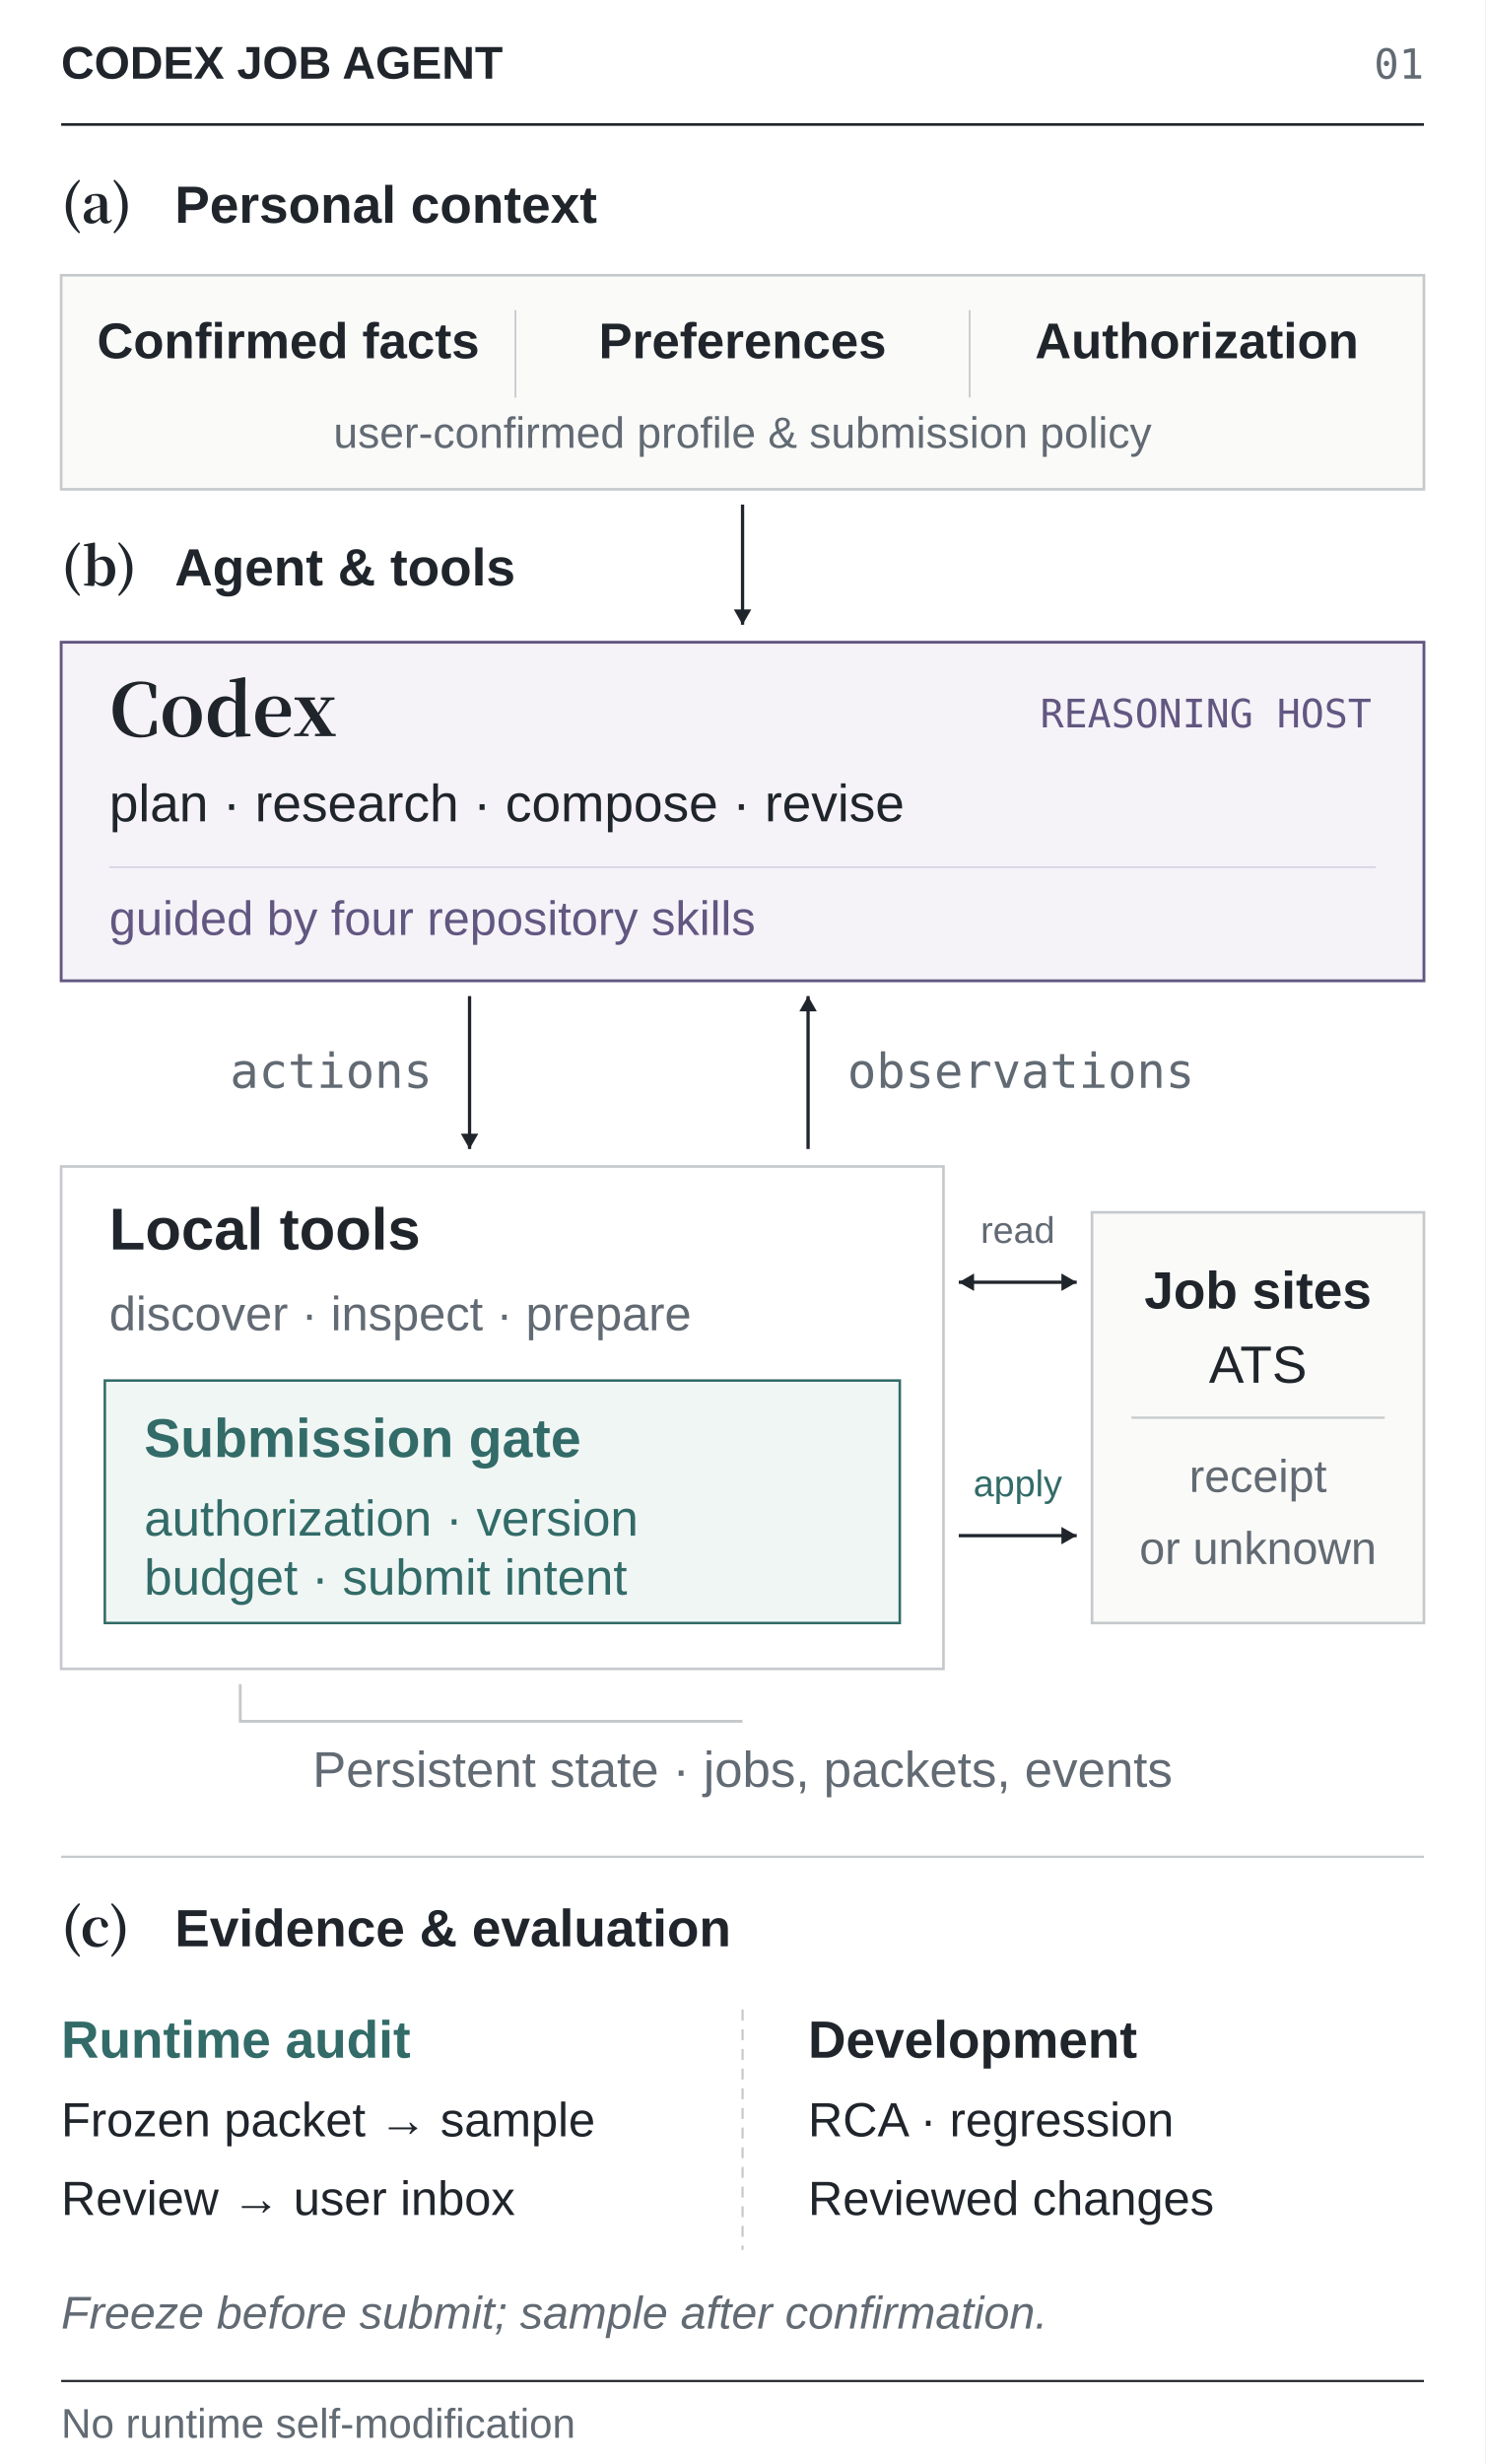
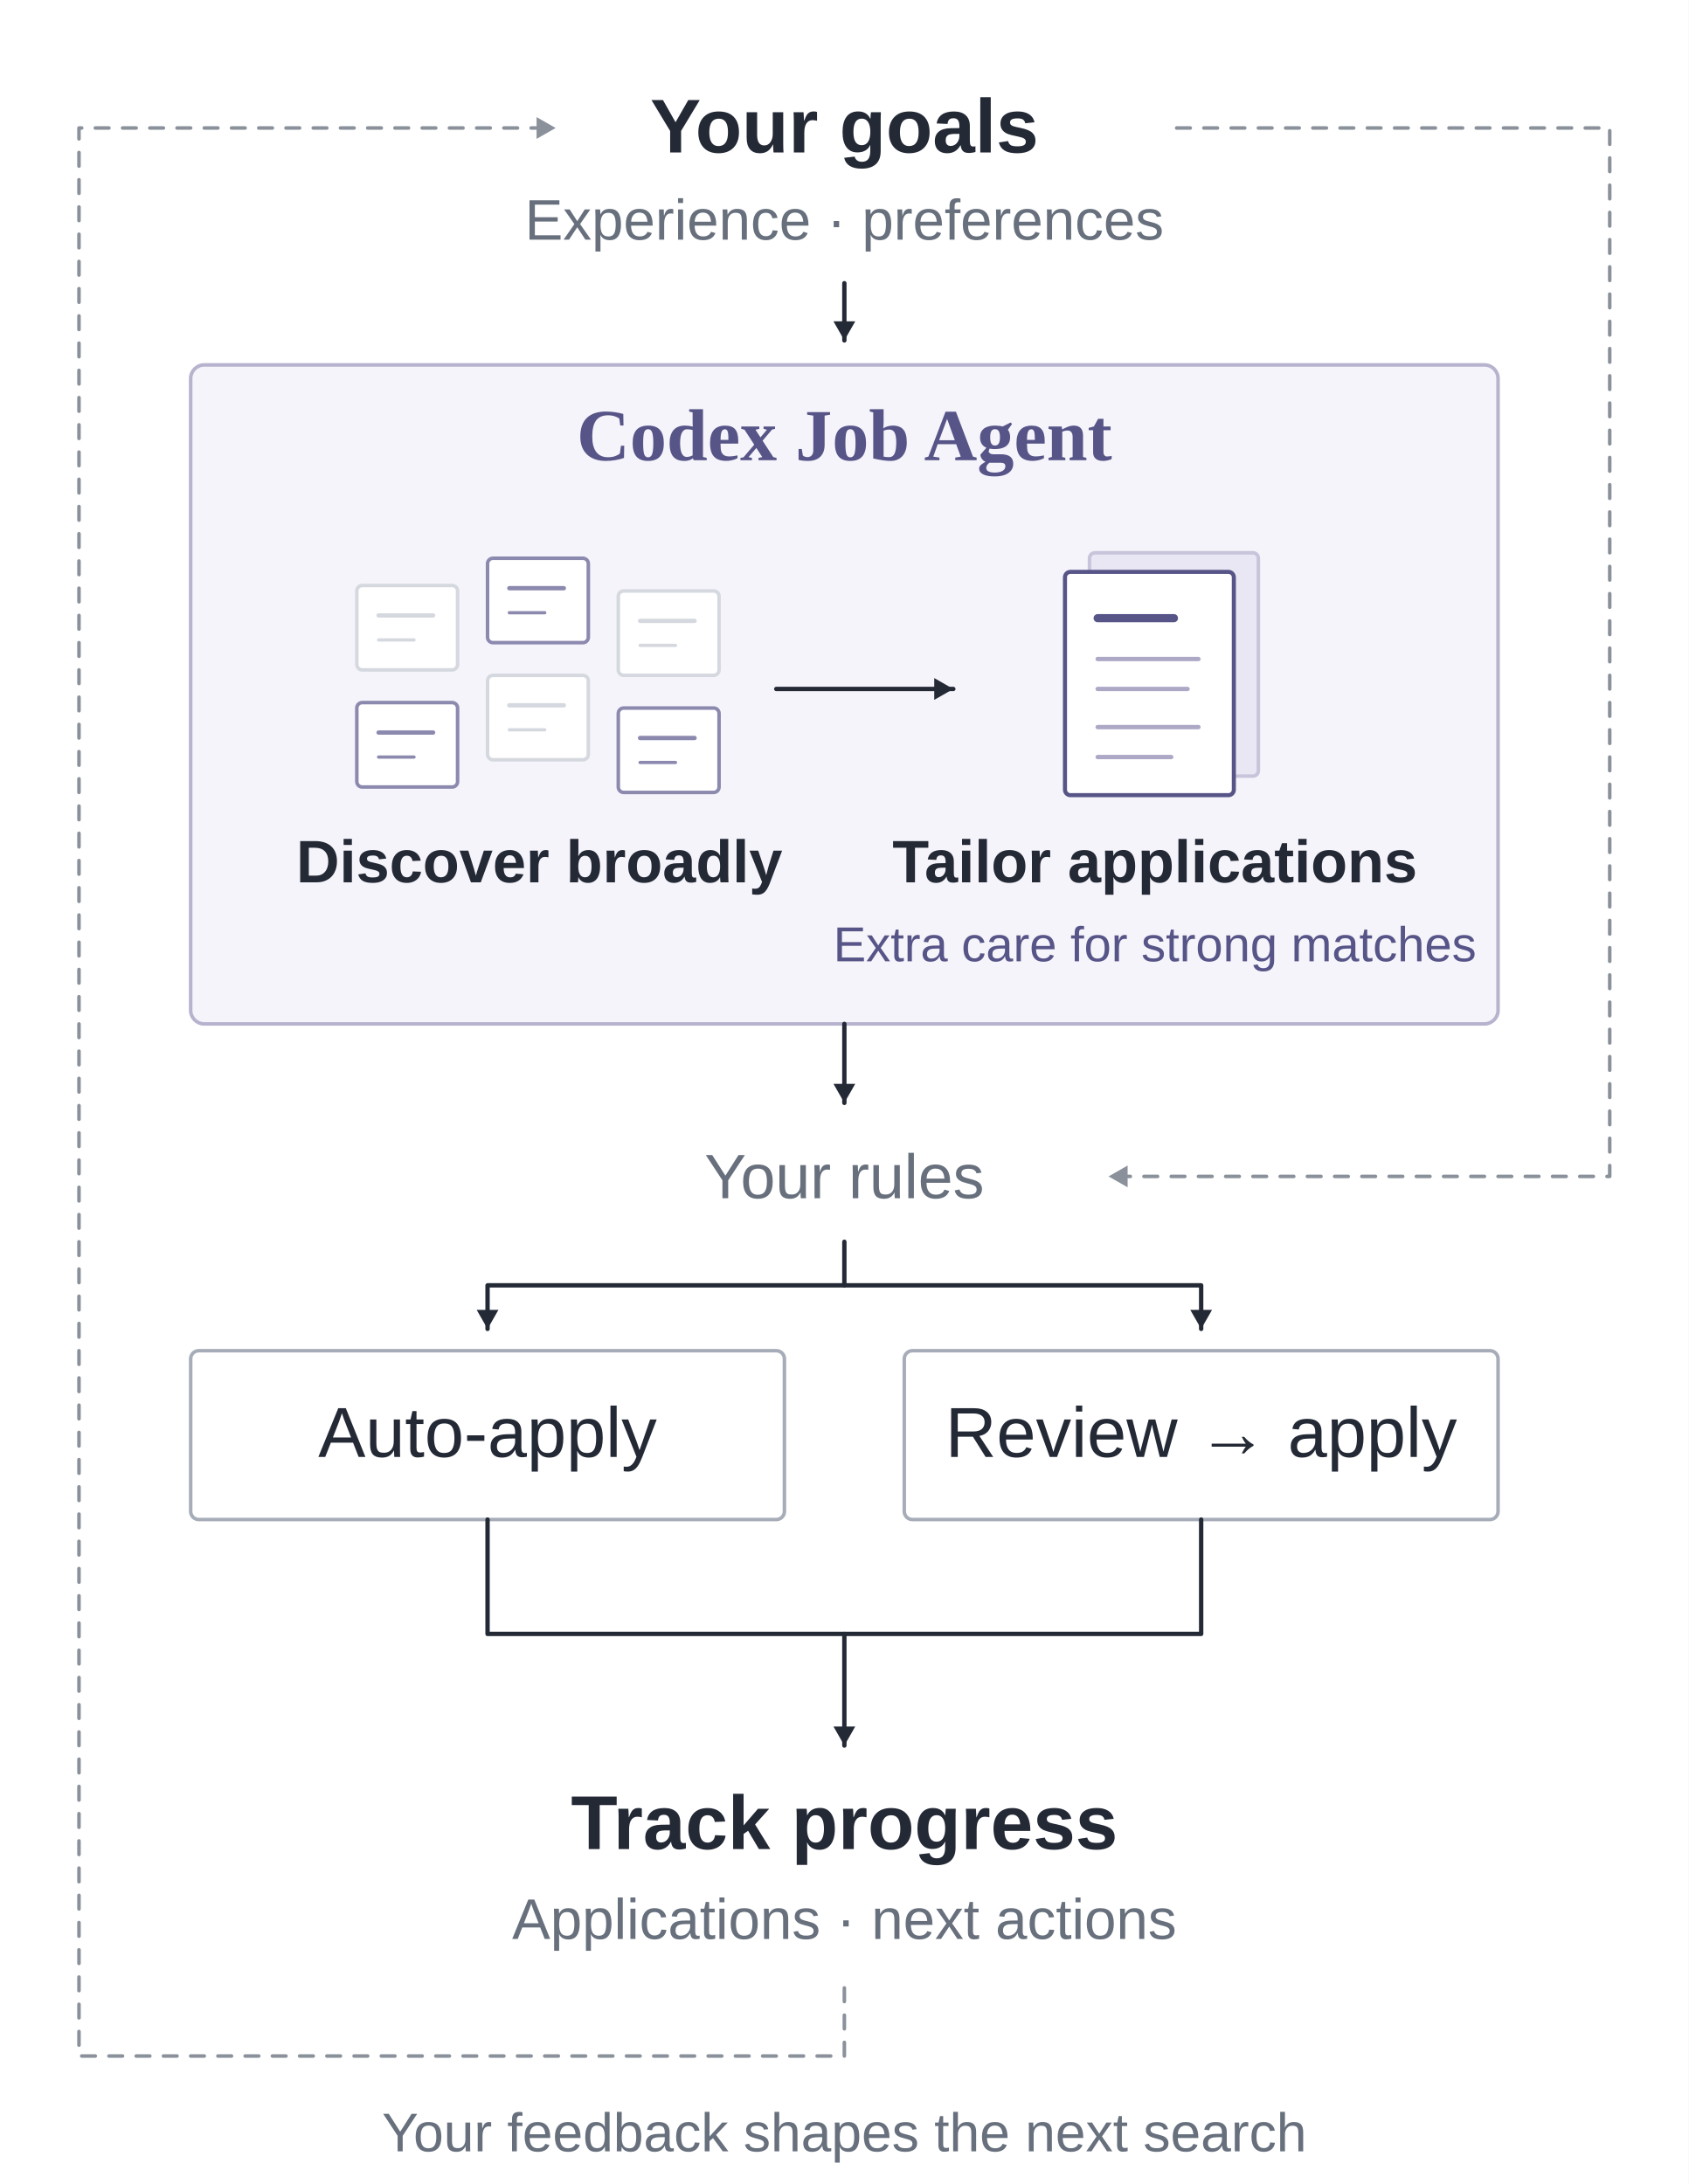
- <svg xmlns="http://www.w3.org/2000/svg" width="680" height="1128" viewBox="0 0 680 1128" role="img" aria-labelledby="title desc">
+ <svg xmlns="http://www.w3.org/2000/svg" width="620" height="802" viewBox="0 0 620 802" role="img" aria-labelledby="title desc">
  <defs>
-     <marker id="arrow" markerWidth="8" markerHeight="8" refX="7" refY="4" orient="auto-start-reverse" markerUnits="userSpaceOnUse">
-       <path d="M0 0 L7 4 L0 8 Z" fill="#20252C" />
+     <marker id="flow" markerWidth="8" markerHeight="8" refX="7" refY="4" orient="auto-start-reverse" markerUnits="userSpaceOnUse">
+       <path d="M0 0 L7 4 L0 8 Z" fill="#242936" />
    </marker>
-     <marker id="audit" markerWidth="8" markerHeight="8" refX="7" refY="4" orient="auto-start-reverse" markerUnits="userSpaceOnUse">
-       <path d="M0 0 L7 4 L0 8 Z" fill="#326B68" />
+     <marker id="feedback" markerWidth="8" markerHeight="8" refX="7" refY="4" orient="auto-start-reverse" markerUnits="userSpaceOnUse">
+       <path d="M0 0 L7 4 L0 8 Z" fill="#8A919B" />
    </marker>
  </defs>
-   <rect width="680" height="1128" fill="#FFFFFF" />
-   <style>text{font-family:Arial,"Microsoft YaHei","PingFang SC",sans-serif;fill:#20252C} .serif{font-family:Georgia,"Noto Serif CJK SC",SimSun,serif}.mono{font-family:"Cascadia Code",Consolas,"Microsoft YaHei",monospace}</style>
-   <text x="28" y="36" font-size="21" font-weight="700" text-anchor="start" style="fill:#20252C">CODEX JOB AGENT</text>
-   <text x="652" y="36" font-size="19" font-weight="400" text-anchor="end" style="fill:#626A73" class="mono">01</text>
-   <path d="M28 57 H652" fill="none" stroke="#20252C" stroke-width="1.2" />
-   <text x="28" y="102" font-size="24" font-weight="700" text-anchor="start" style="fill:#20252C" class="serif">(a)</text>
-   <text x="80" y="102" font-size="24" font-weight="600" text-anchor="start" style="fill:#20252C">Personal context</text>
-   <rect x="28" y="126" width="624" height="98" fill="#FAFAF8" stroke="#C5C9CC" stroke-width="1.2" />
-   <path d="M236 142 V182 M444 142 V182" fill="none" stroke="#C5C9CC" stroke-width="0.8" />
-   <text x="132" y="164" font-size="23" font-weight="600" text-anchor="middle" style="fill:#20252C">Confirmed facts</text>
-   <text x="340" y="164" font-size="23" font-weight="600" text-anchor="middle" style="fill:#20252C">Preferences</text>
-   <text x="548" y="164" font-size="23" font-weight="600" text-anchor="middle" style="fill:#20252C">Authorization</text>
-   <text x="340" y="205" font-size="20" font-weight="400" text-anchor="middle" style="fill:#626A73">user-confirmed profile &amp; submission policy</text>
-   <path d="M340 231 V286" fill="none" stroke="#20252C" stroke-width="1.5" marker-end="url(#arrow)" />
-   <text x="28" y="268" font-size="24" font-weight="700" text-anchor="start" style="fill:#20252C" class="serif">(b)</text>
-   <text x="80" y="268" font-size="24" font-weight="600" text-anchor="start" style="fill:#20252C">Agent &amp; tools</text>
-   <rect x="28" y="294" width="624" height="155" fill="#F5F3F8" stroke="#625781" stroke-width="1.3" />
-   <text x="50" y="337" font-size="33" font-weight="700" text-anchor="start" style="fill:#20252C" class="serif">Codex</text>
-   <text x="628" y="333" font-size="18" font-weight="400" text-anchor="end" style="fill:#625781" class="mono">REASONING HOST</text>
-   <text x="50" y="376" font-size="24" font-weight="400" text-anchor="start" style="fill:#20252C">plan · research · compose · revise</text>
-   <path d="M50 397 H630" fill="none" stroke="#D8D2E3" stroke-width="0.8" />
-   <text x="50" y="428" font-size="22" font-weight="400" text-anchor="start" style="fill:#625781">guided by four repository skills</text>
-   <path d="M215 456 V526" fill="none" stroke="#20252C" stroke-width="1.5" marker-end="url(#arrow)" />
-   <text x="198" y="498" font-size="22" font-weight="400" text-anchor="end" style="fill:#626A73" class="mono">actions</text>
-   <path d="M370 526 V456" fill="none" stroke="#20252C" stroke-width="1.5" marker-end="url(#arrow)" />
-   <text x="388" y="498" font-size="22" font-weight="400" text-anchor="start" style="fill:#626A73" class="mono">observations</text>
-   <rect x="28" y="534" width="404" height="230" fill="#FFFFFF" stroke="#C5C9CC" stroke-width="1.2" />
-   <text x="50" y="572" font-size="27" font-weight="600" text-anchor="start" style="fill:#20252C">Local tools</text>
-   <text x="50" y="609" font-size="22" font-weight="400" text-anchor="start" style="fill:#626A73">discover · inspect · prepare</text>
-   <rect x="48" y="632" width="364" height="111" fill="#F0F6F4" stroke="#326B68" stroke-width="1.15" />
-   <text x="66" y="667" font-size="25" font-weight="600" text-anchor="start" style="fill:#326B68">Submission gate</text>
-   <text x="66" y="703" font-size="23" font-weight="400" text-anchor="start" style="fill:#326B68">authorization · version</text>
-   <text x="66" y="730" font-size="23" font-weight="400" text-anchor="start" style="fill:#326B68">budget · submit intent</text>
-   <rect x="500" y="555" width="152" height="188" fill="#FAFAF8" stroke="#C5C9CC" stroke-width="1.2" />
-   <text x="576" y="599" font-size="24" font-weight="600" text-anchor="middle" style="fill:#20252C">Job sites</text>
-   <text x="576" y="633" font-size="24" font-weight="400" text-anchor="middle" style="fill:#20252C">ATS</text>
-   <path d="M518 649 H634" fill="none" stroke="#C5C9CC" stroke-width="1" />
-   <text x="576" y="683" font-size="21" font-weight="400" text-anchor="middle" style="fill:#626A73">receipt</text>
-   <text x="576" y="716" font-size="21" font-weight="400" text-anchor="middle" style="fill:#626A73">or unknown</text>
-   <path d="M439 587 H493" fill="none" stroke="#20252C" stroke-width="1.5" marker-end="url(#arrow)" marker-start="url(#arrow)" />
-   <text x="466" y="569" font-size="17" font-weight="400" text-anchor="middle" style="fill:#626A73">read</text>
-   <path d="M439 703 H493" fill="none" stroke="#20252C" stroke-width="1.5" marker-end="url(#arrow)" />
-   <text x="466" y="685" font-size="17" font-weight="400" text-anchor="middle" style="fill:#326B68">apply</text>
-   <path d="M110 771 V788 H340" fill="none" stroke="#C5C9CC" stroke-width="1.3" />
-   <text x="340" y="818" font-size="23" font-weight="400" text-anchor="middle" style="fill:#626A73">Persistent state · jobs, packets, events</text>
-   <path d="M28 850 H652" fill="none" stroke="#C5C9CC" stroke-width="1" />
-   <text x="28" y="891" font-size="24" font-weight="700" text-anchor="start" style="fill:#20252C" class="serif">(c)</text>
-   <text x="80" y="891" font-size="24" font-weight="600" text-anchor="start" style="fill:#20252C">Evidence &amp; evaluation</text>
-   <path d="M340 920 V1030" fill="none" stroke="#C5C9CC" stroke-width="1" stroke-dasharray="5 4" />
-   <text x="28" y="942" font-size="24" font-weight="600" text-anchor="start" style="fill:#326B68">Runtime audit</text>
-   <text x="28" y="978" font-size="22" font-weight="400" text-anchor="start" style="fill:#20252C">Frozen packet → sample</text>
-   <text x="28" y="1014" font-size="22" font-weight="400" text-anchor="start" style="fill:#20252C">Review → user inbox</text>
-   <text x="370" y="942" font-size="24" font-weight="600" text-anchor="start" style="fill:#20252C">Development</text>
-   <text x="370" y="978" font-size="22" font-weight="400" text-anchor="start" style="fill:#20252C">RCA · regression</text>
-   <text x="370" y="1014" font-size="22" font-weight="400" text-anchor="start" style="fill:#20252C">Reviewed changes</text>
-   <text x="28" y="1066" font-size="21" font-weight="400" text-anchor="start" style="fill:#626A73" font-style="italic">Freeze before submit; sample after confirmation.</text>
-   <path d="M28 1090 H652" fill="none" stroke="#20252C" stroke-width="1" />
-   <text x="28" y="1116" font-size="19" font-weight="400" text-anchor="start" style="fill:#626A73">No runtime self-modification</text>
+   <rect width="620" height="802" fill="#FFFFFF" />
+   <style>text{font-family:Arial,"Microsoft YaHei","PingFang SC",sans-serif}.serif{font-family:Georgia,"Times New Roman",serif}</style>
+   <text x="310" y="56" font-size="28" font-weight="600" text-anchor="middle" fill="#242936">Your goals</text>
+   <text x="310" y="88" font-size="21" font-weight="400" text-anchor="middle" fill="#67707C">Experience · preferences</text>
+   <path d="M310 104 V125" fill="none" stroke="#242936" stroke-width="1.6" stroke-linejoin="round" stroke-linecap="round" marker-end="url(#flow)" />
+   <rect x="70" y="134" width="480" height="242" rx="5" fill="#F5F4FA" stroke="#B7B3CE" stroke-width="1.3" />
+   <text x="310" y="169" font-size="27" font-weight="600" text-anchor="middle" fill="#575588" class="serif">Codex Job Agent</text>
+   <rect x="131" y="215" width="37" height="31" rx="2" fill="#FFFFFF" stroke="#D5D9DF" stroke-width="1.3" />
+   <path d="M139 226 H159" fill="none" stroke="#D5D9DF" stroke-width="1.6" stroke-linejoin="round" stroke-linecap="round" />
+   <path d="M139 235 H152" fill="none" stroke="#D5D9DF" stroke-width="1.2" stroke-linejoin="round" stroke-linecap="round" />
+   <rect x="179" y="205" width="37" height="31" rx="2" fill="#FFFFFF" stroke="#8C89AF" stroke-width="1.3" />
+   <path d="M187 216 H207" fill="none" stroke="#8C89AF" stroke-width="1.6" stroke-linejoin="round" stroke-linecap="round" />
+   <path d="M187 225 H200" fill="none" stroke="#8C89AF" stroke-width="1.2" stroke-linejoin="round" stroke-linecap="round" />
+   <rect x="227" y="217" width="37" height="31" rx="2" fill="#FFFFFF" stroke="#D5D9DF" stroke-width="1.3" />
+   <path d="M235 228 H255" fill="none" stroke="#D5D9DF" stroke-width="1.6" stroke-linejoin="round" stroke-linecap="round" />
+   <path d="M235 237 H248" fill="none" stroke="#D5D9DF" stroke-width="1.2" stroke-linejoin="round" stroke-linecap="round" />
+   <rect x="131" y="258" width="37" height="31" rx="2" fill="#FFFFFF" stroke="#8C89AF" stroke-width="1.3" />
+   <path d="M139 269 H159" fill="none" stroke="#8C89AF" stroke-width="1.6" stroke-linejoin="round" stroke-linecap="round" />
+   <path d="M139 278 H152" fill="none" stroke="#8C89AF" stroke-width="1.2" stroke-linejoin="round" stroke-linecap="round" />
+   <rect x="179" y="248" width="37" height="31" rx="2" fill="#FFFFFF" stroke="#D5D9DF" stroke-width="1.3" />
+   <path d="M187 259 H207" fill="none" stroke="#D5D9DF" stroke-width="1.6" stroke-linejoin="round" stroke-linecap="round" />
+   <path d="M187 268 H200" fill="none" stroke="#D5D9DF" stroke-width="1.2" stroke-linejoin="round" stroke-linecap="round" />
+   <rect x="227" y="260" width="37" height="31" rx="2" fill="#FFFFFF" stroke="#8C89AF" stroke-width="1.3" />
+   <path d="M235 271 H255" fill="none" stroke="#8C89AF" stroke-width="1.6" stroke-linejoin="round" stroke-linecap="round" />
+   <path d="M235 280 H248" fill="none" stroke="#8C89AF" stroke-width="1.2" stroke-linejoin="round" stroke-linecap="round" />
+   <rect x="400" y="203" width="62" height="82" rx="2" fill="#E9E7F3" stroke="#C8C4DB" stroke-width="1.3" />
+   <rect x="391" y="210" width="62" height="82" rx="2" fill="#FFFFFF" stroke="#575588" stroke-width="1.5" />
+   <path d="M403 227 H431" fill="none" stroke="#575588" stroke-width="3" stroke-linejoin="round" stroke-linecap="round" />
+   <path d="M403 242 H440" fill="none" stroke="#ADA8C5" stroke-width="1.6" stroke-linejoin="round" stroke-linecap="round" />
+   <path d="M403 253 H436" fill="none" stroke="#ADA8C5" stroke-width="1.6" stroke-linejoin="round" stroke-linecap="round" />
+   <path d="M403 267 H440" fill="none" stroke="#ADA8C5" stroke-width="1.6" stroke-linejoin="round" stroke-linecap="round" />
+   <path d="M403 278 H430" fill="none" stroke="#ADA8C5" stroke-width="1.6" stroke-linejoin="round" stroke-linecap="round" />
+   <path d="M285 253 H350" fill="none" stroke="#242936" stroke-width="1.6" stroke-linejoin="round" stroke-linecap="round" marker-end="url(#flow)" />
+   <text x="198" y="324" font-size="22" font-weight="600" text-anchor="middle" fill="#242936">Discover broadly</text>
+   <text x="424" y="324" font-size="22" font-weight="600" text-anchor="middle" fill="#242936">Tailor applications</text>
+   <text x="424" y="353" font-size="18" font-weight="400" text-anchor="middle" fill="#575588">Extra care for strong matches</text>
+   <path d="M310 376 V405" fill="none" stroke="#242936" stroke-width="1.6" stroke-linejoin="round" stroke-linecap="round" marker-end="url(#flow)" />
+   <text x="310" y="440" font-size="23" font-weight="400" text-anchor="middle" fill="#67707C">Your rules</text>
+   <path d="M432 47 H591 V432 H407" fill="none" stroke="#8A919B" stroke-width="1.3" stroke-linejoin="round" stroke-linecap="round" stroke-dasharray="5 5" marker-end="url(#feedback)" />
+   <path d="M310 456 V472 H179 V488" fill="none" stroke="#242936" stroke-width="1.6" stroke-linejoin="round" stroke-linecap="round" marker-end="url(#flow)" />
+   <path d="M310 472 H441 V488" fill="none" stroke="#242936" stroke-width="1.6" stroke-linejoin="round" stroke-linecap="round" marker-end="url(#flow)" />
+   <rect x="70" y="496" width="218" height="62" rx="3" fill="#FFFFFF" stroke="#A7ADB8" stroke-width="1.3" />
+   <rect x="332" y="496" width="218" height="62" rx="3" fill="#FFFFFF" stroke="#A7ADB8" stroke-width="1.3" />
+   <text x="179" y="535" font-size="26" font-weight="400" text-anchor="middle" fill="#242936">Auto-apply</text>
+   <text x="441" y="535" font-size="26" font-weight="400" text-anchor="middle" fill="#242936">Review → apply</text>
+   <path d="M179 558 V600 H310 V641" fill="none" stroke="#242936" stroke-width="1.6" stroke-linejoin="round" stroke-linecap="round" marker-end="url(#flow)" />
+   <path d="M441 558 V600 H310" fill="none" stroke="#242936" stroke-width="1.6" stroke-linejoin="round" stroke-linecap="round" />
+   <text x="310" y="679" font-size="28" font-weight="600" text-anchor="middle" fill="#242936">Track progress</text>
+   <text x="310" y="712" font-size="21" font-weight="400" text-anchor="middle" fill="#67707C">Applications · next actions</text>
+   <path d="M310 730 V755 H29 V47 H204" fill="none" stroke="#8A919B" stroke-width="1.3" stroke-linejoin="round" stroke-linecap="round" stroke-dasharray="5 5" marker-end="url(#feedback)" />
+   <text x="310" y="790" font-size="20" font-weight="400" text-anchor="middle" fill="#67707C">Your feedback shapes the next search</text>
</svg>
